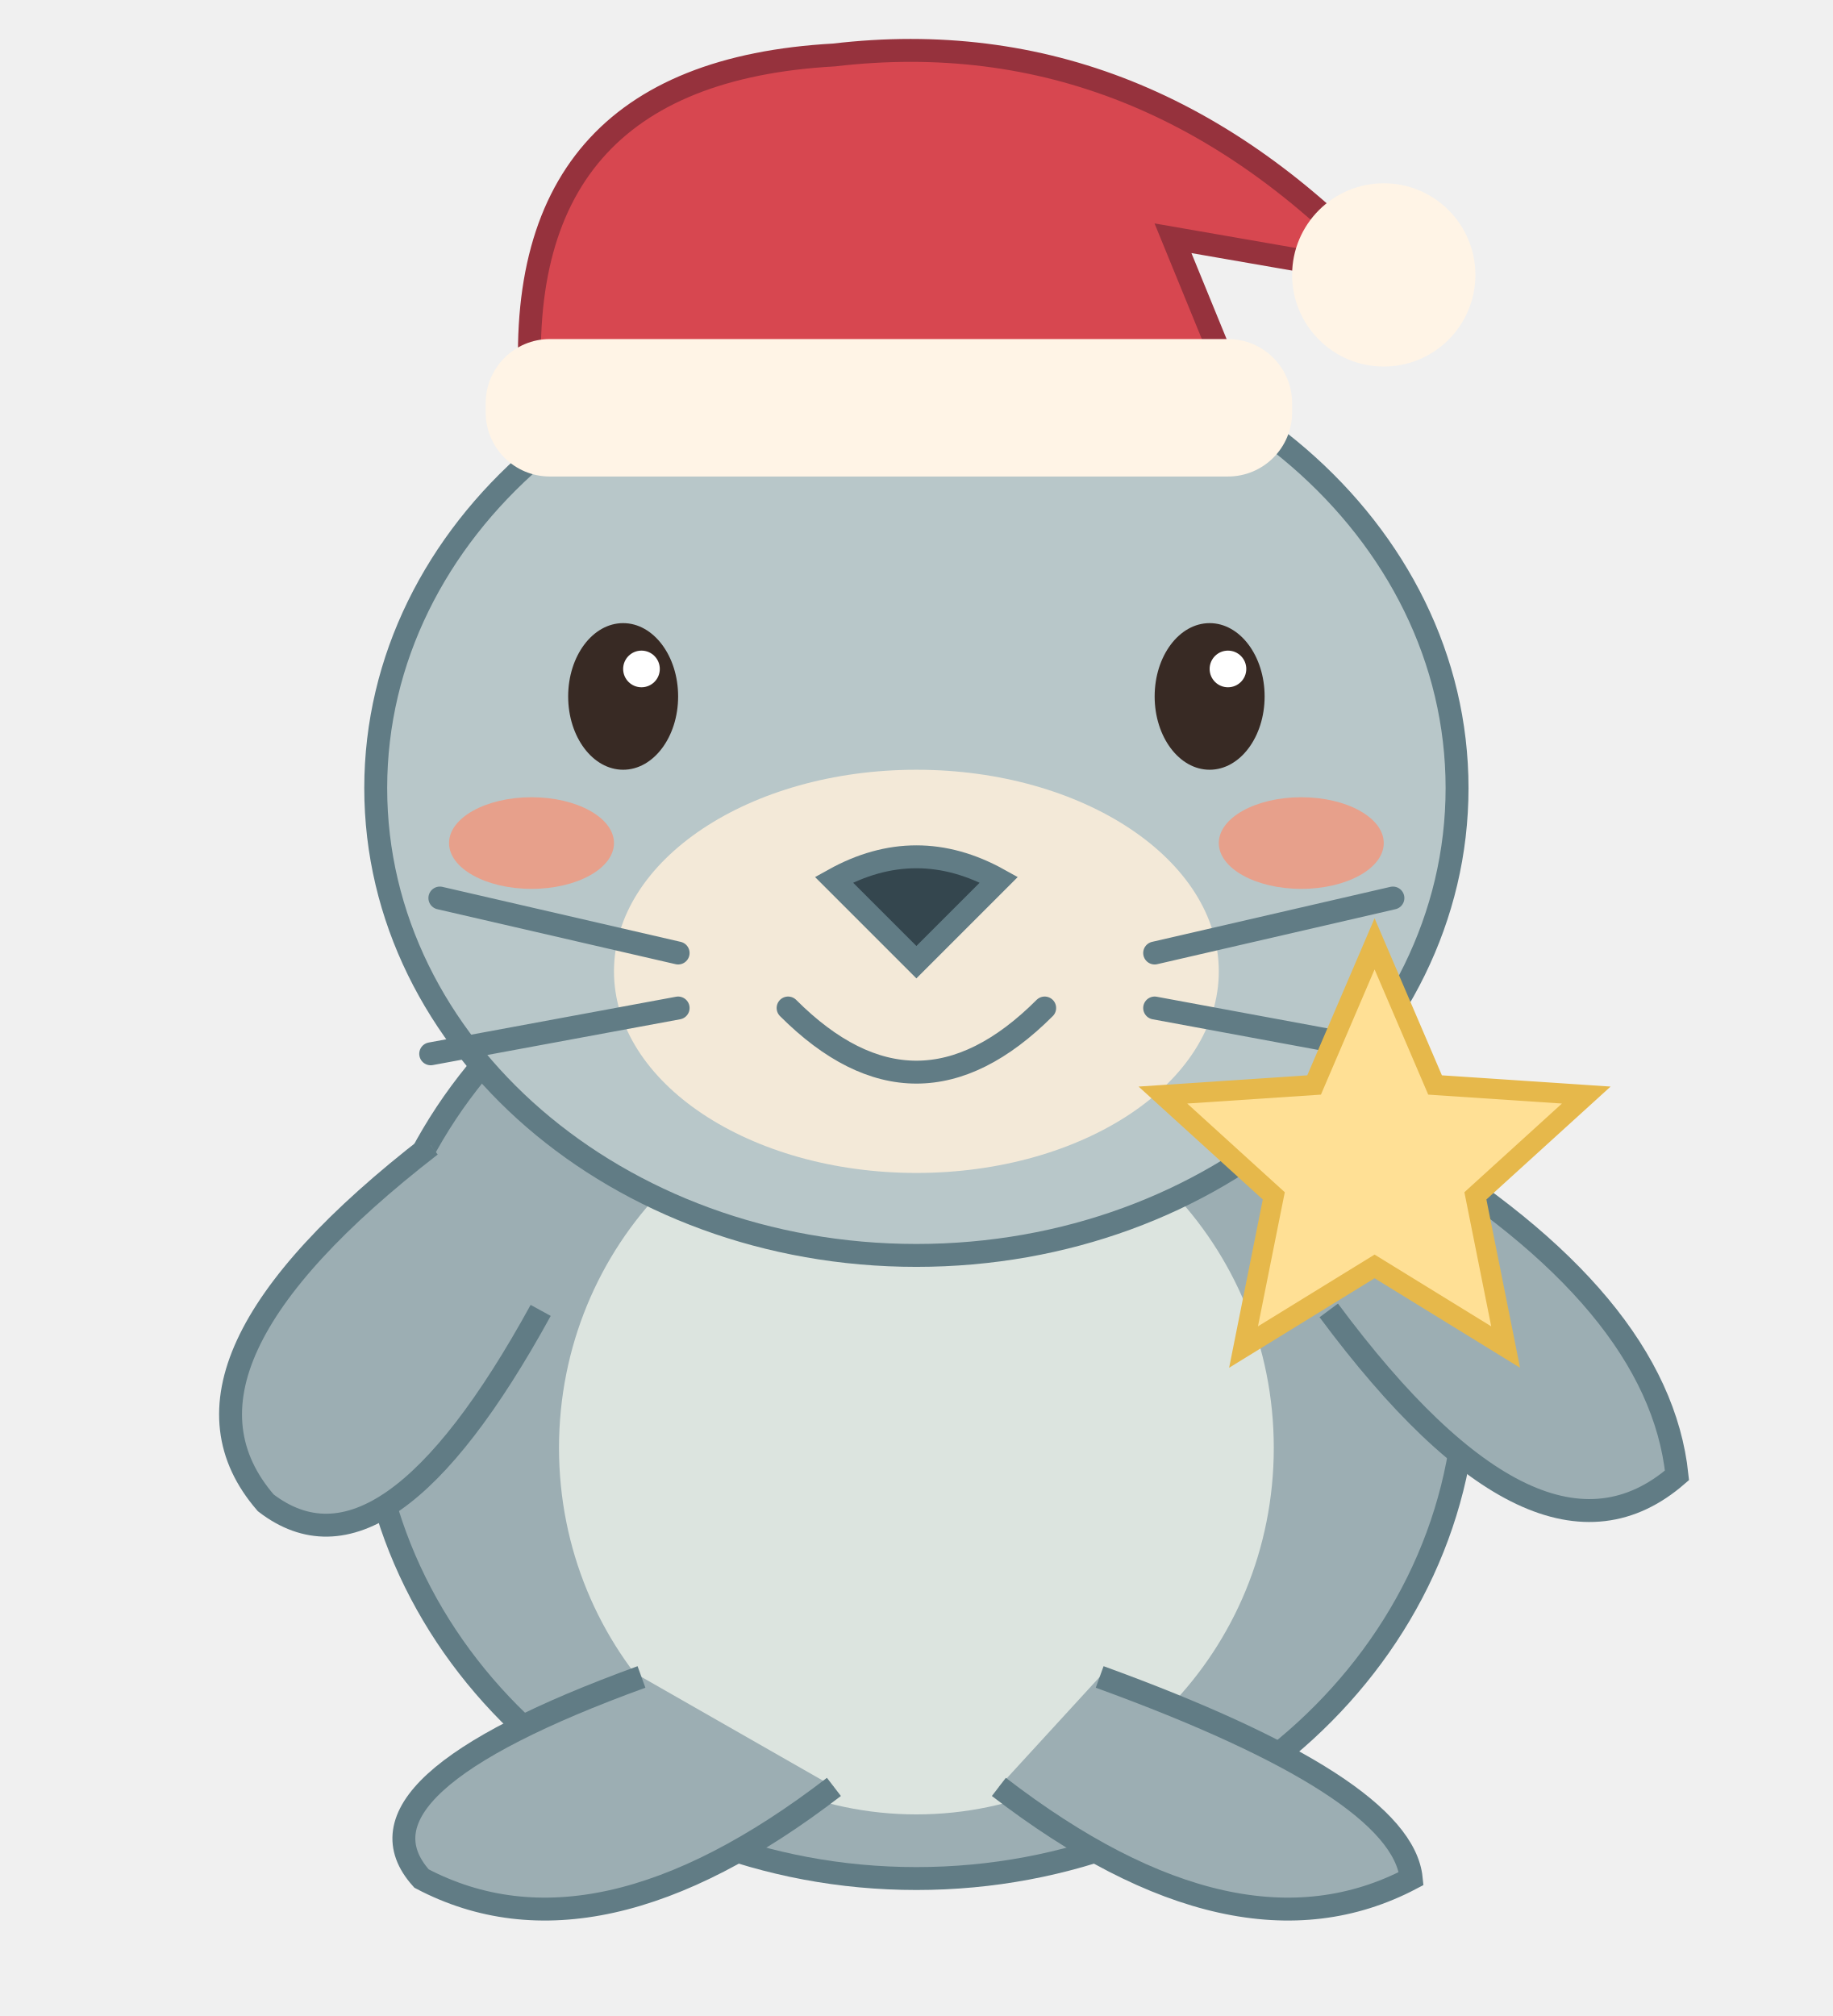
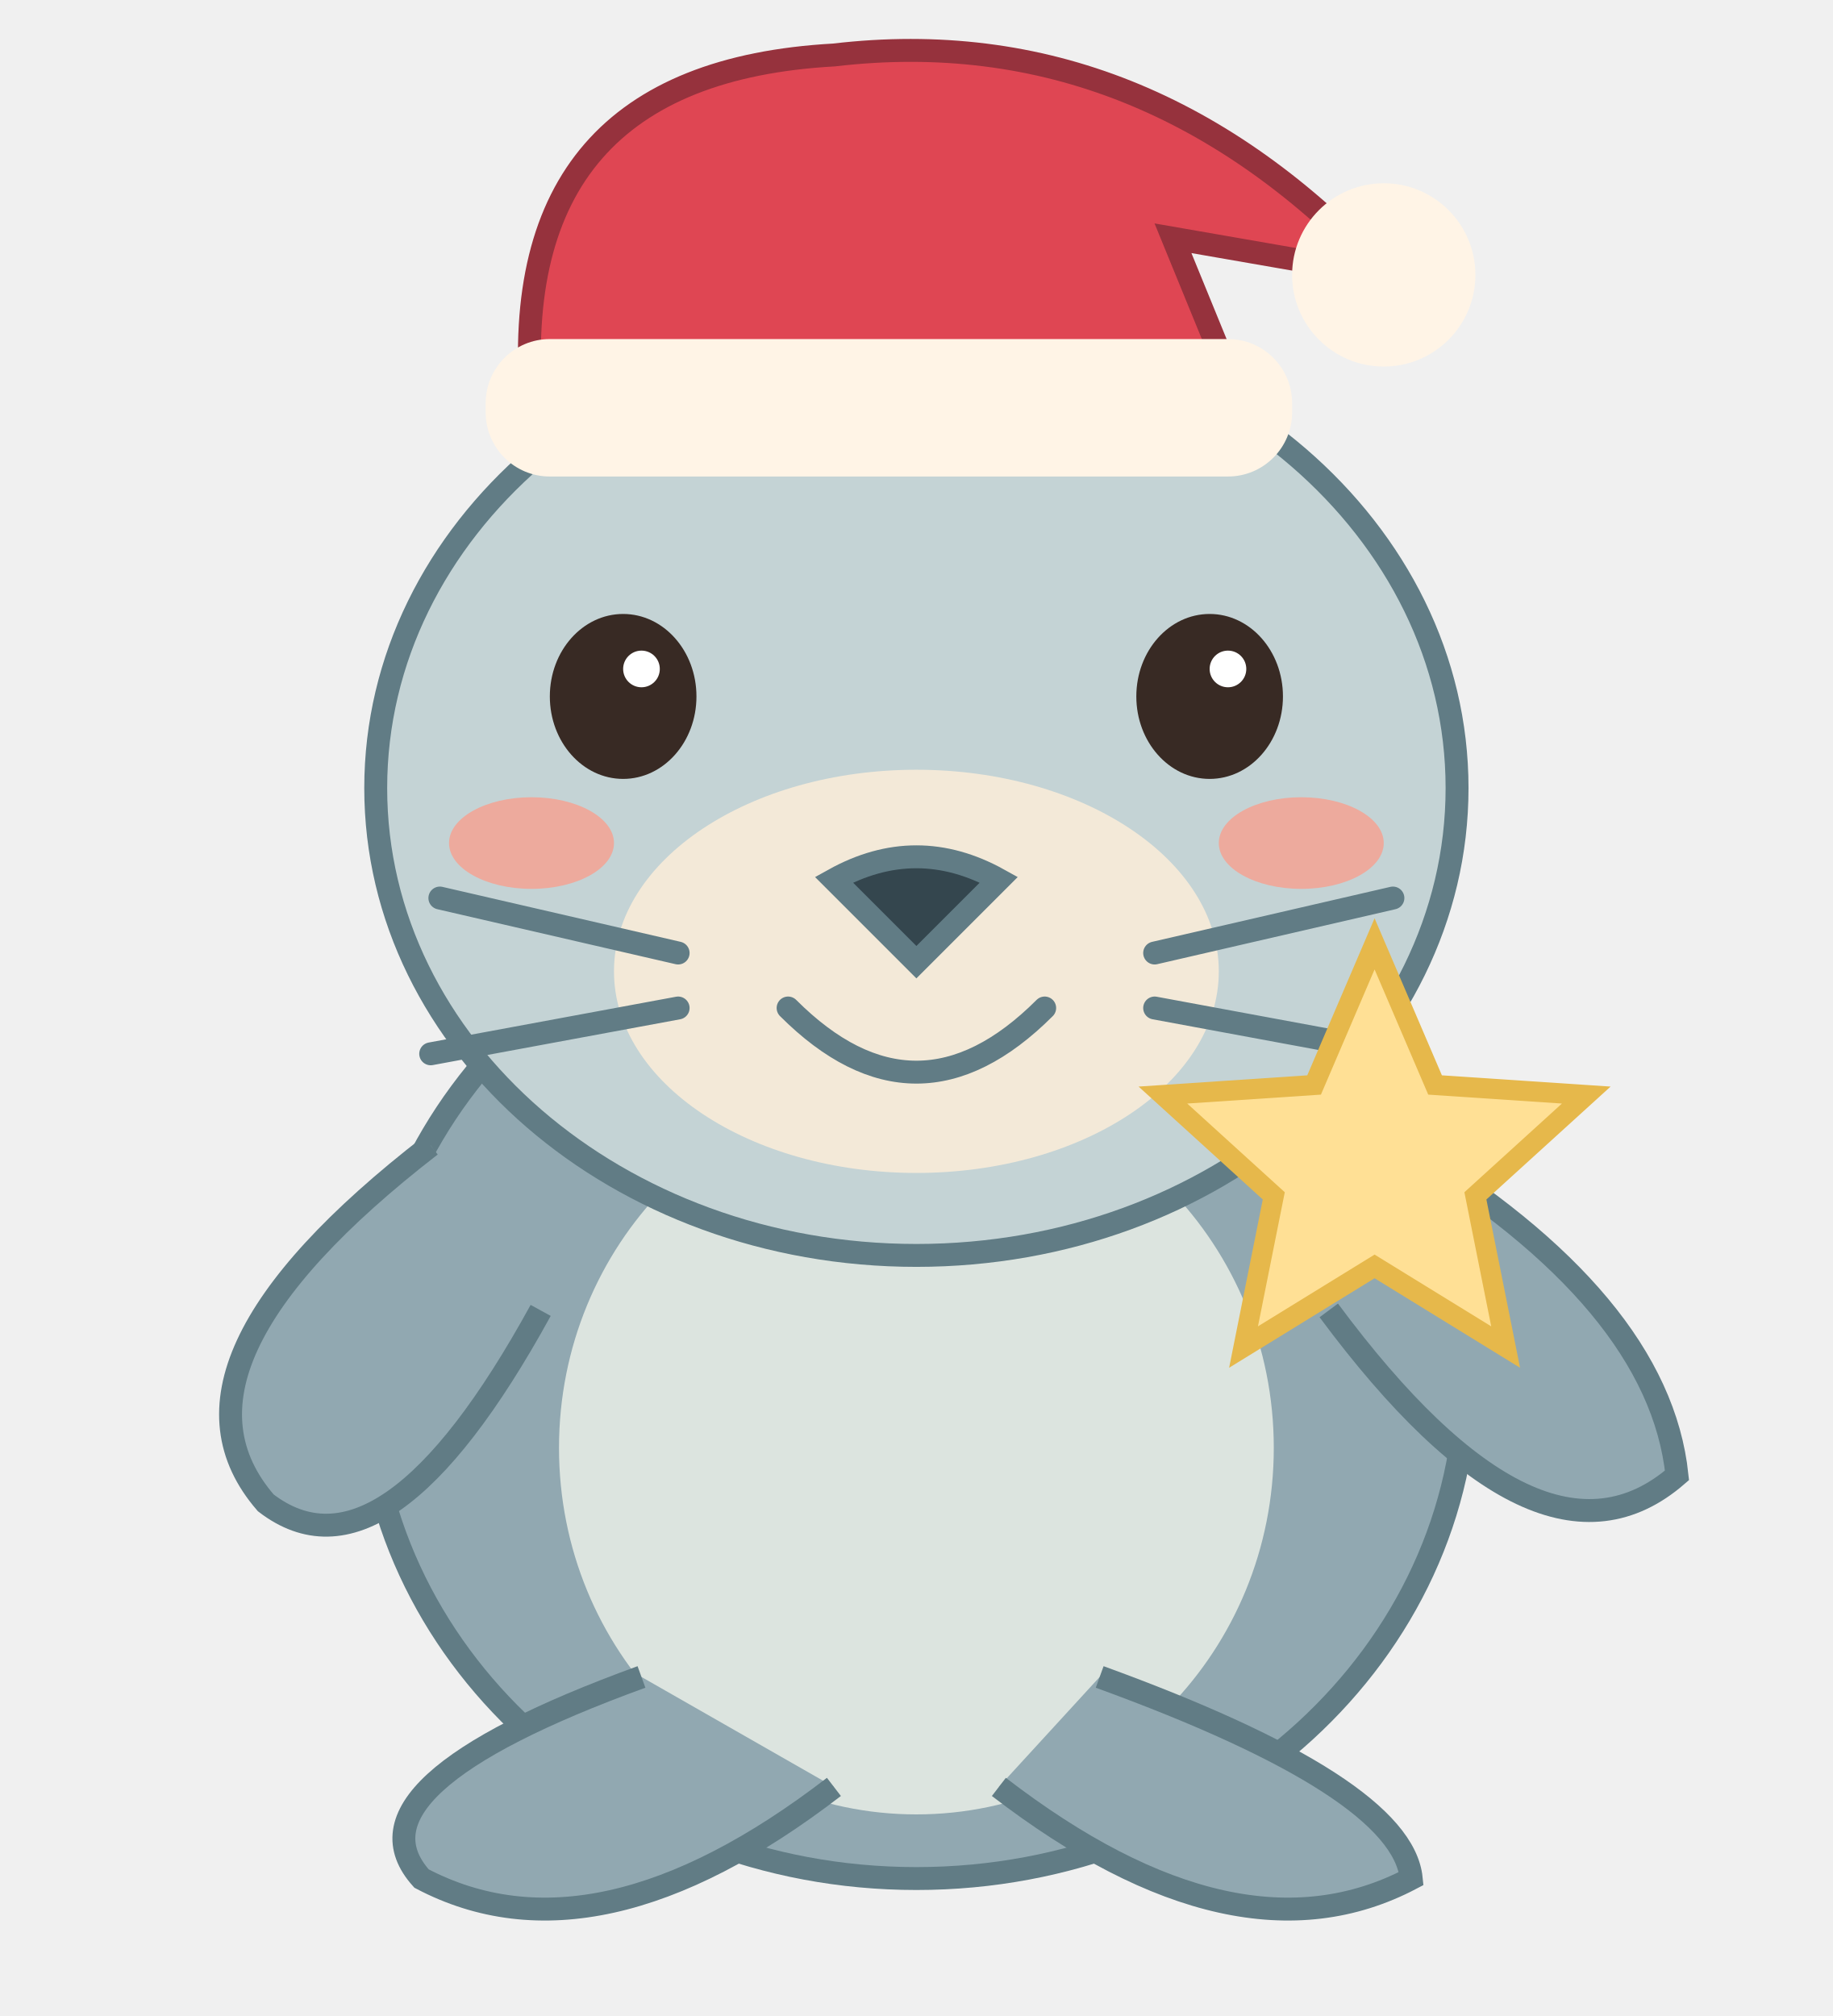
<svg xmlns="http://www.w3.org/2000/svg" viewBox="0 0 200 220">
  <g stroke="#617c85" stroke-width="2.5">
-     <ellipse cx="100" cy="150" rx="60" ry="55" fill="#9caeb3" />
+     <ellipse cx="100" cy="150" rx="60" ry="55" fill="#91a8b1" />
    <ellipse cx="100" cy="158" rx="39" ry="40" fill="#dce4df" stroke="none" />
-     <path class="bt-step" d="M70 183Q37 195 46 205Q65 215 91 195" fill="#9caeb3" />
-     <path class="bt-step2" d="M120 183Q153 195 154 205Q135 215 109 195" fill="#9caeb3" />
-     <path d="M47 125Q16 149 29 164Q42 174 59 143" fill="#9caeb3" />
-     <path class="bt-wave" d="M153 125Q181 142 183 161Q168 174 145 143" fill="#9caeb3" />
-     <ellipse cx="100" cy="86" rx="59" ry="51" fill="#b8c7c9" />
+     <path class="bt-step" d="M70 183Q37 195 46 205Q65 215 91 195" fill="#91a8b1" />
+     <path class="bt-step2" d="M120 183Q153 195 154 205Q135 215 109 195" fill="#91a8b1" />
+     <path d="M47 125Q16 149 29 164Q42 174 59 143" fill="#91a8b1" />
+     <path class="bt-wave" d="M153 125Q181 142 183 161Q168 174 145 143" fill="#91a8b1" />
+     <ellipse cx="100" cy="86" rx="59" ry="51" fill="#c4d3d5" />
    <ellipse cx="100" cy="106" rx="33" ry="22" fill="#f3e9d8" stroke="none" />
    <path d="M91 96Q100 91 109 96L100 105Z" fill="#34464e" />
    <path d="M86 110Q100 124 114 110M74 104L48 98M74 110L47 115M126 104L152 98M126 110L153 115" fill="none" stroke-linecap="round" />
  </g>
  <g fill="#382a24">
-     <ellipse cx="68" cy="76" rx="6" ry="8" />
-     <ellipse cx="132" cy="76" rx="6" ry="8" />
+     <ellipse cx="68" cy="76" rx="8" ry="9" />
+     <ellipse cx="132" cy="76" rx="8" ry="9" />
  </g>
  <g fill="white">
    <circle cx="70" cy="73" r="2" />
    <circle cx="134" cy="73" r="2" />
  </g>
-   <g fill="#e7a08b">
+   <g fill="#edaa9d">
    <ellipse cx="58" cy="92" rx="9" ry="5" />
    <ellipse cx="142" cy="92" rx="9" ry="5" />
  </g>
-   <path d="M58 44Q55 8 91 6Q125 2 151 30L128 26L137 48Z" fill="#d74750" stroke="#96323d" stroke-width="2.5" />
+   <path d="M58 44Q55 8 91 6Q125 2 151 30L128 26L137 48Z" fill="#df4653" stroke="#96323d" stroke-width="2.5" />
  <circle cx="151" cy="30" r="10" fill="#fff4e6" />
  <rect x="53" y="37" width="88" height="15" rx="7" fill="#fff4e6" />
  <g class="bt-new-float">
    <g transform="translate(150 125) scale(1.1)">
      <path d="M0 -20L6 -6L21 -5L10 5L13 20L0 12L-13 20L-10 5L-21 -5L-6 -6Z" fill="#ffe095" stroke="#e6b84b" stroke-width="2" />
    </g>
  </g>
</svg>
